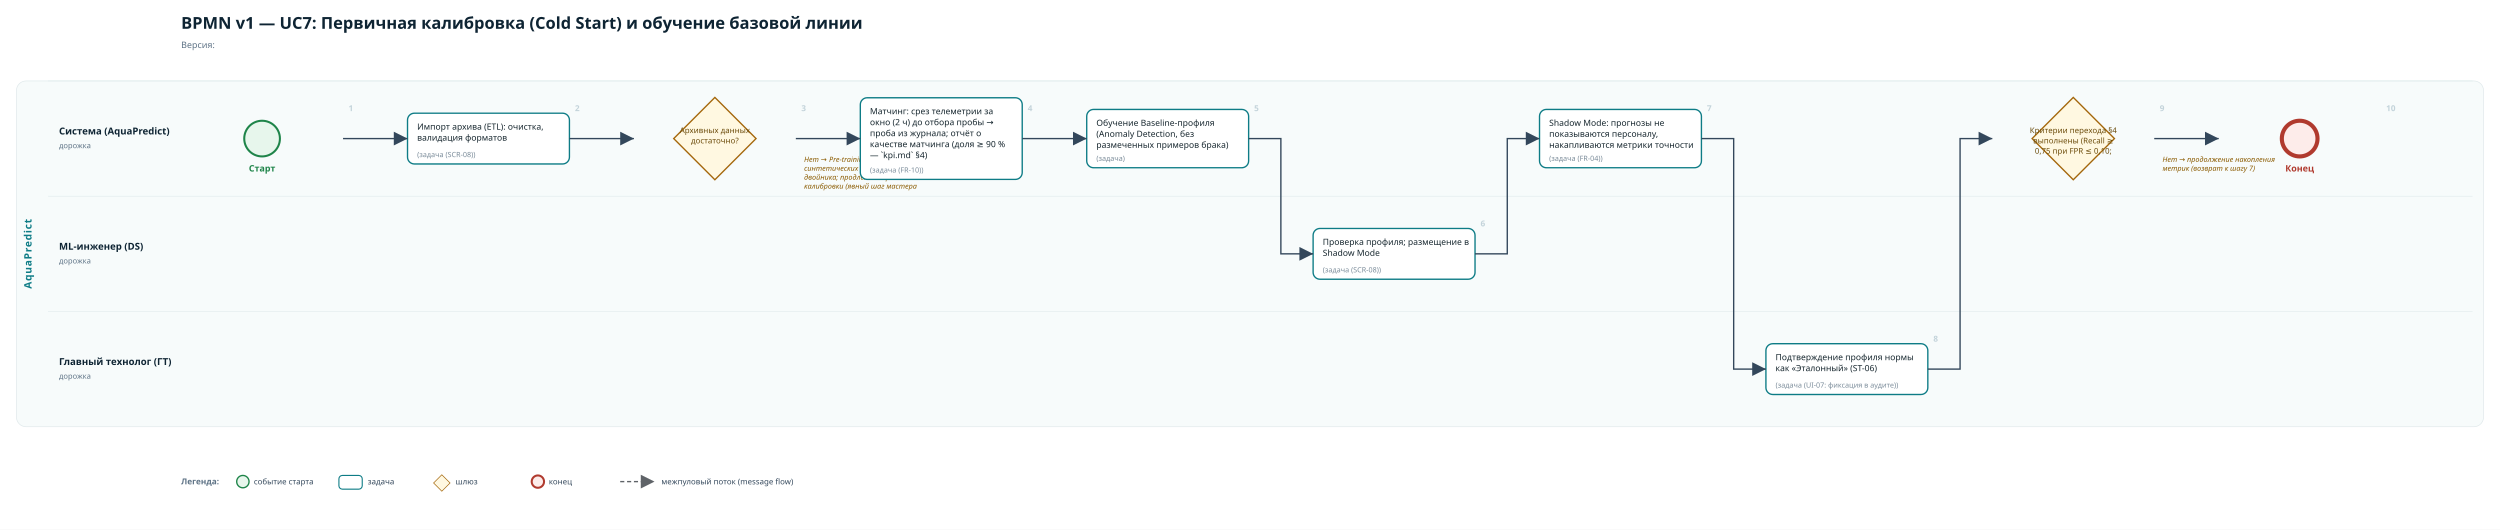
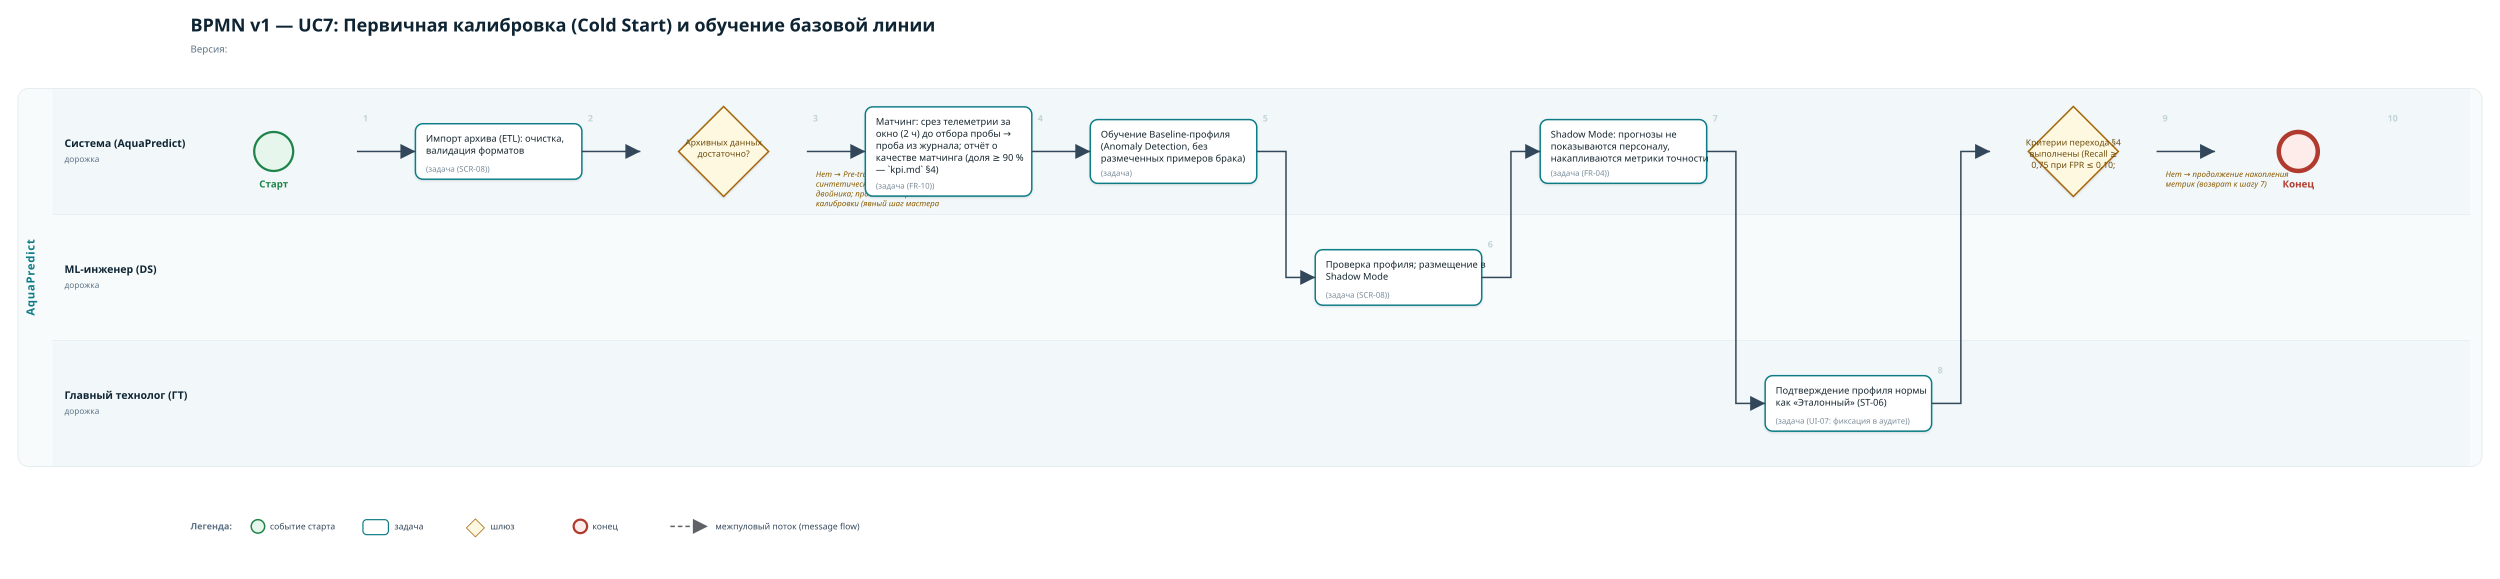
- <svg xmlns="http://www.w3.org/2000/svg" viewBox="0 0 3644 772" width="3644" height="772" font-family="Manrope, Segoe UI, system-ui, sans-serif">
+ <svg xmlns="http://www.w3.org/2000/svg" viewBox="0 0 3334 772" width="3334" height="772" font-family="Manrope, Segoe UI, system-ui, sans-serif">
  <defs>
    <marker id="arr" markerWidth="12" markerHeight="12" refX="10" refY="5" orient="auto">
      <path d="M0,0 L10,5 L0,10 z" fill="#33475b" />
    </marker>
    <marker id="arrm" markerWidth="12" markerHeight="12" refX="10" refY="5" orient="auto">
      <path d="M0,0 L10,5 L0,10 z" fill="#5f6368" />
    </marker>
+     <filter id="sh" x="-12%" y="-12%" width="130%" height="130%">
+       <feDropShadow dx="0" dy="1.5" stdDeviation="2" flood-color="#0e2433" flood-opacity="0.12" />
+     </filter>
  </defs>
-   <rect x="0" y="0" width="3644" height="772" fill="#ffffff" />
-   <text x="264" y="42" font-family="Unbounded, Manrope, sans-serif" font-size="24" font-weight="700" fill="#0e2433">BPMN v1 — UC7: Первичная калибровка (Cold Start) и обучение базовой линии</text>
-   <text x="264" y="70" font-size="13" fill="#5d7285">Версия:</text>
-   <rect x="24" y="118" width="3596" height="504" rx="14" fill="#f7fbfb" stroke="#dfe8ea" />
+   <rect x="0" y="0" width="3334" height="772" fill="#ffffff" />
+   <text x="254" y="42" font-family="Unbounded, Manrope, sans-serif" font-size="24" font-weight="700" fill="#0e2433">BPMN v1 — UC7: Первичная калибровка (Cold Start) и обучение базовой линии</text>
+   <text x="254" y="70" font-size="13" fill="#5d7285">Версия:</text>
+   <rect x="24" y="118" width="3286" height="504" rx="14" fill="#f7fbfb" stroke="#dfe8ea" />
  <text transform="translate(46,370.0) rotate(-90)" text-anchor="middle" font-family="Unbounded, Manrope, sans-serif" font-size="15" font-weight="700" fill="#0e7c86" letter-spacing="1">AquaPredict</text>
-   <line x1="70" y1="118" x2="3604" y2="118" stroke="#e3ecee" />
+   <rect x="70" y="118" width="3224" height="168" fill="#eef6f7" opacity="0.55" />
+   <line x1="70" y1="118" x2="3294" y2="118" stroke="#e3ecee" />
  <text x="86" y="196.0" font-size="14" font-weight="700" fill="#0e2433">Система (AquaPredict)</text>
  <text x="86" y="216.0" font-size="11" fill="#5d7285">дорожка</text>
-   <line x1="70" y1="286" x2="3604" y2="286" stroke="#e3ecee" />
+   <line x1="70" y1="286" x2="3294" y2="286" stroke="#e3ecee" />
  <text x="86" y="364.0" font-size="14" font-weight="700" fill="#0e2433">ML-инженер (DS)</text>
  <text x="86" y="384.0" font-size="11" fill="#5d7285">дорожка</text>
-   <line x1="70" y1="454" x2="3604" y2="454" stroke="#e3ecee" />
+   <rect x="70" y="454" width="3224" height="168" fill="#eef6f7" opacity="0.55" />
+   <line x1="70" y1="454" x2="3294" y2="454" stroke="#e3ecee" />
  <text x="86" y="532.0" font-size="14" font-weight="700" fill="#0e2433">Главный технолог (ГТ)</text>
  <text x="86" y="552.0" font-size="11" fill="#5d7285">дорожка</text>
-   <circle cx="382.0" cy="202.0" r="26" fill="#e7f6ec" stroke="#1e8449" stroke-width="3" />
-   <text x="382.0" y="250.0" text-anchor="middle" font-size="13" font-weight="700" fill="#1e8449">Старт</text>
-   <text x="508" y="162.0" font-size="12" font-weight="800" fill="#c3d3da">1</text>
-   <rect x="594" y="165.0" width="236" height="74" rx="10" fill="#ffffff" stroke="#0e7c86" stroke-width="2" />
-   <text x="608" y="189.0" font-size="12.5" fill="#16262e">Импорт архива (ETL): очистка,</text>
-   <text x="608" y="205.0" font-size="12.5" fill="#16262e">валидация форматов</text>
-   <text x="608" y="229.0" font-size="10.5" fill="#7a8b99">(задача (SCR-08))</text>
-   <text x="838" y="162.0" font-size="12" font-weight="800" fill="#c3d3da">2</text>
-   <path d="M1042.0 142.0 L1102.0 202.0 L1042.0 262.0 L982.0 202.0 Z" fill="#fff8e1" stroke="#a3660a" stroke-width="2" />
-   <text x="1042.0" y="194.0" text-anchor="middle" font-size="11.5" fill="#6b4b0a">Архивных данных</text>
-   <text x="1042.0" y="209.0" text-anchor="middle" font-size="11.5" fill="#6b4b0a">достаточно?</text>
-   <text x="1168" y="162.0" font-size="12" font-weight="800" fill="#c3d3da">3</text>
-   <text x="1172" y="236.0" font-size="10.5" font-style="italic" fill="#8a5a00">Нет → Pre-training на</text>
-   <text x="1172" y="249.0" font-size="10.5" font-style="italic" fill="#8a5a00">синтетических данных цифрового</text>
-   <text x="1172" y="262.0" font-size="10.5" font-style="italic" fill="#8a5a00">двойника; продление периода</text>
-   <text x="1172" y="275.0" font-size="10.5" font-style="italic" fill="#8a5a00">калибровки (явный шаг мастера</text>
-   <rect x="1254" y="142.5" width="236" height="119" rx="10" fill="#ffffff" stroke="#0e7c86" stroke-width="2" />
-   <text x="1268" y="166.5" font-size="12.5" fill="#16262e">Матчинг: срез телеметрии за</text>
-   <text x="1268" y="182.5" font-size="12.5" fill="#16262e">окно (2 ч) до отбора пробы →</text>
-   <text x="1268" y="198.5" font-size="12.5" fill="#16262e">проба из журнала; отчёт о</text>
-   <text x="1268" y="214.5" font-size="12.5" fill="#16262e">качестве матчинга (доля ≥ 90 %</text>
-   <text x="1268" y="230.5" font-size="12.5" fill="#16262e">— `kpi.md` §4)</text>
-   <text x="1268" y="251.5" font-size="10.5" fill="#7a8b99">(задача (FR-10))</text>
-   <text x="1498" y="162.0" font-size="12" font-weight="800" fill="#c3d3da">4</text>
-   <rect x="1584" y="159.5" width="236" height="85" rx="10" fill="#ffffff" stroke="#0e7c86" stroke-width="2" />
-   <text x="1598" y="183.5" font-size="12.5" fill="#16262e">Обучение Baseline-профиля</text>
-   <text x="1598" y="199.5" font-size="12.5" fill="#16262e">(Anomaly Detection, без</text>
-   <text x="1598" y="215.5" font-size="12.5" fill="#16262e">размеченных примеров брака)</text>
-   <text x="1598" y="234.5" font-size="10.5" fill="#7a8b99">(задача)</text>
-   <text x="1828" y="162.0" font-size="12" font-weight="800" fill="#c3d3da">5</text>
-   <rect x="1914" y="333.0" width="236" height="74" rx="10" fill="#ffffff" stroke="#0e7c86" stroke-width="2" />
-   <text x="1928" y="357.0" font-size="12.5" fill="#16262e">Проверка профиля; размещение в</text>
-   <text x="1928" y="373.0" font-size="12.5" fill="#16262e">Shadow Mode</text>
-   <text x="1928" y="397.0" font-size="10.5" fill="#7a8b99">(задача (SCR-08))</text>
-   <text x="2158" y="330.0" font-size="12" font-weight="800" fill="#c3d3da">6</text>
-   <rect x="2244" y="159.5" width="236" height="85" rx="10" fill="#ffffff" stroke="#0e7c86" stroke-width="2" />
-   <text x="2258" y="183.5" font-size="12.5" fill="#16262e">Shadow Mode: прогнозы не</text>
-   <text x="2258" y="199.5" font-size="12.5" fill="#16262e">показываются персоналу,</text>
-   <text x="2258" y="215.5" font-size="12.5" fill="#16262e">накапливаются метрики точности</text>
-   <text x="2258" y="234.5" font-size="10.5" fill="#7a8b99">(задача (FR-04))</text>
-   <text x="2488" y="162.0" font-size="12" font-weight="800" fill="#c3d3da">7</text>
-   <rect x="2574" y="501.0" width="236" height="74" rx="10" fill="#ffffff" stroke="#0e7c86" stroke-width="2" />
-   <text x="2588" y="525.0" font-size="12.5" fill="#16262e">Подтверждение профиля нормы</text>
-   <text x="2588" y="541.0" font-size="12.5" fill="#16262e">как «Эталонный» (ST-06)</text>
-   <text x="2588" y="565.0" font-size="10.5" fill="#7a8b99">(задача (UI-07: фиксация в аудите))</text>
-   <text x="2818" y="498.0" font-size="12" font-weight="800" fill="#c3d3da">8</text>
-   <path d="M3022.0 142.0 L3082.0 202.0 L3022.0 262.0 L2962.0 202.0 Z" fill="#fff8e1" stroke="#a3660a" stroke-width="2" />
-   <text x="3022.0" y="194.0" text-anchor="middle" font-size="11.5" fill="#6b4b0a">Критерии перехода §4</text>
-   <text x="3022.0" y="209.0" text-anchor="middle" font-size="11.5" fill="#6b4b0a">выполнены (Recall ≥</text>
-   <text x="3022.0" y="224.0" text-anchor="middle" font-size="11.5" fill="#6b4b0a">0,75 при FPR ≤ 0,10;</text>
-   <text x="3148" y="162.0" font-size="12" font-weight="800" fill="#c3d3da">9</text>
-   <text x="3152" y="236.0" font-size="10.5" font-style="italic" fill="#8a5a00">Нет → продолжение накопления</text>
-   <text x="3152" y="249.0" font-size="10.5" font-style="italic" fill="#8a5a00">метрик (возврат к шагу 7)</text>
-   <circle cx="3352.0" cy="202.0" r="26" fill="#fdecea" stroke="#b03a2e" stroke-width="6" />
-   <text x="3352.0" y="250.0" text-anchor="middle" font-size="13" font-weight="700" fill="#b03a2e">Конец</text>
-   <text x="3478" y="162.0" font-size="12" font-weight="800" fill="#c3d3da">10</text>
-   <path d="M500 202.0 H547.0 V202.0 H594" fill="none" stroke="#33475b" stroke-width="2" marker-end="url(#arr)" />
-   <path d="M830 202.0 H877.0 V202.0 H924" fill="none" stroke="#33475b" stroke-width="2" marker-end="url(#arr)" />
-   <path d="M1160 202.0 H1207.0 V202.0 H1254" fill="none" stroke="#33475b" stroke-width="2" marker-end="url(#arr)" />
-   <path d="M1490 202.0 H1537.0 V202.0 H1584" fill="none" stroke="#33475b" stroke-width="2" marker-end="url(#arr)" />
-   <path d="M1820 202.0 H1867.0 V370.0 H1914" fill="none" stroke="#33475b" stroke-width="2" marker-end="url(#arr)" />
-   <path d="M2150 370.0 H2197.0 V202.0 H2244" fill="none" stroke="#33475b" stroke-width="2" marker-end="url(#arr)" />
-   <path d="M2480 202.0 H2527.0 V538.0 H2574" fill="none" stroke="#33475b" stroke-width="2" marker-end="url(#arr)" />
-   <path d="M2810 538.0 H2857.0 V202.0 H2904" fill="none" stroke="#33475b" stroke-width="2" marker-end="url(#arr)" />
-   <path d="M3140 202.0 H3187.0 V202.0 H3234" fill="none" stroke="#33475b" stroke-width="2" marker-end="url(#arr)" />
-   <text x="264" y="706" font-size="12" font-weight="700" fill="#5d7285">Легенда:</text>
-   <circle cx="354" cy="702" r="9" fill="#e7f6ec" stroke="#1e8449" stroke-width="2" />
-   <text x="370" y="706" font-size="11.5" fill="#33475b">событие старта</text>
-   <rect x="494" y="693" width="34" height="20" rx="5" fill="#ffffff" stroke="#0e7c86" stroke-width="1.6" />
-   <text x="536" y="706" font-size="11.5" fill="#33475b">задача</text>
-   <path d="M644 692 l12 12 l-12 12 l-12 -12 z" fill="#fff8e1" stroke="#a3660a" />
-   <text x="664" y="706" font-size="11.5" fill="#33475b">шлюз</text>
-   <circle cx="784" cy="702" r="9" fill="#fdecea" stroke="#b03a2e" stroke-width="3" />
-   <text x="800" y="706" font-size="11.5" fill="#33475b">конец</text>
-   <line x1="904" y1="702" x2="954" y2="702" stroke="#5f6368" stroke-width="2" stroke-dasharray="6 4" marker-end="url(#arrm)" />
-   <text x="964" y="706" font-size="11.5" fill="#33475b">межпуловый поток (message flow)</text>
+   <circle cx="365.0" cy="202.0" r="26" fill="#e7f6ec" stroke="#1e8449" stroke-width="3" />
+   <text x="365.0" y="250.0" text-anchor="middle" font-size="13" font-weight="700" fill="#1e8449">Старт</text>
+   <text x="484" y="162.0" font-size="12" font-weight="800" fill="#c3d3da">1</text>
+   <rect x="554" y="165.0" width="222" height="74" rx="10" fill="#ffffff" stroke="#0e7c86" stroke-width="2" filter="url(#sh)" />
+   <text x="568" y="189.0" font-size="12.5" fill="#16262e">Импорт архива (ETL): очистка,</text>
+   <text x="568" y="205.0" font-size="12.5" fill="#16262e">валидация форматов</text>
+   <text x="568" y="229.0" font-size="10.5" fill="#7a8b99">(задача (SCR-08))</text>
+   <text x="784" y="162.0" font-size="12" font-weight="800" fill="#c3d3da">2</text>
+   <path d="M965.0 142.0 L1025.0 202.0 L965.0 262.0 L905.0 202.0 Z" fill="#fff8e1" stroke="#a3660a" stroke-width="2" filter="url(#sh)" />
+   <text x="965.0" y="194.0" text-anchor="middle" font-size="11.5" fill="#6b4b0a">Архивных данных</text>
+   <text x="965.0" y="209.0" text-anchor="middle" font-size="11.5" fill="#6b4b0a">достаточно?</text>
+   <text x="1084" y="162.0" font-size="12" font-weight="800" fill="#c3d3da">3</text>
+   <text x="1088" y="236.0" font-size="10.5" font-style="italic" fill="#8a5a00">Нет → Pre-training на</text>
+   <text x="1088" y="249.0" font-size="10.5" font-style="italic" fill="#8a5a00">синтетических данных цифрового</text>
+   <text x="1088" y="262.0" font-size="10.5" font-style="italic" fill="#8a5a00">двойника; продление периода</text>
+   <text x="1088" y="275.0" font-size="10.5" font-style="italic" fill="#8a5a00">калибровки (явный шаг мастера</text>
+   <rect x="1154" y="142.5" width="222" height="119" rx="10" fill="#ffffff" stroke="#0e7c86" stroke-width="2" filter="url(#sh)" />
+   <text x="1168" y="166.5" font-size="12.5" fill="#16262e">Матчинг: срез телеметрии за</text>
+   <text x="1168" y="182.5" font-size="12.5" fill="#16262e">окно (2 ч) до отбора пробы →</text>
+   <text x="1168" y="198.5" font-size="12.5" fill="#16262e">проба из журнала; отчёт о</text>
+   <text x="1168" y="214.5" font-size="12.5" fill="#16262e">качестве матчинга (доля ≥ 90 %</text>
+   <text x="1168" y="230.5" font-size="12.5" fill="#16262e">— `kpi.md` §4)</text>
+   <text x="1168" y="251.5" font-size="10.5" fill="#7a8b99">(задача (FR-10))</text>
+   <text x="1384" y="162.0" font-size="12" font-weight="800" fill="#c3d3da">4</text>
+   <rect x="1454" y="159.5" width="222" height="85" rx="10" fill="#ffffff" stroke="#0e7c86" stroke-width="2" filter="url(#sh)" />
+   <text x="1468" y="183.5" font-size="12.5" fill="#16262e">Обучение Baseline-профиля</text>
+   <text x="1468" y="199.5" font-size="12.5" fill="#16262e">(Anomaly Detection, без</text>
+   <text x="1468" y="215.5" font-size="12.5" fill="#16262e">размеченных примеров брака)</text>
+   <text x="1468" y="234.5" font-size="10.5" fill="#7a8b99">(задача)</text>
+   <text x="1684" y="162.0" font-size="12" font-weight="800" fill="#c3d3da">5</text>
+   <rect x="1754" y="333.0" width="222" height="74" rx="10" fill="#ffffff" stroke="#0e7c86" stroke-width="2" filter="url(#sh)" />
+   <text x="1768" y="357.0" font-size="12.5" fill="#16262e">Проверка профиля; размещение в</text>
+   <text x="1768" y="373.0" font-size="12.5" fill="#16262e">Shadow Mode</text>
+   <text x="1768" y="397.0" font-size="10.5" fill="#7a8b99">(задача (SCR-08))</text>
+   <text x="1984" y="330.0" font-size="12" font-weight="800" fill="#c3d3da">6</text>
+   <rect x="2054" y="159.5" width="222" height="85" rx="10" fill="#ffffff" stroke="#0e7c86" stroke-width="2" filter="url(#sh)" />
+   <text x="2068" y="183.5" font-size="12.5" fill="#16262e">Shadow Mode: прогнозы не</text>
+   <text x="2068" y="199.5" font-size="12.5" fill="#16262e">показываются персоналу,</text>
+   <text x="2068" y="215.5" font-size="12.5" fill="#16262e">накапливаются метрики точности</text>
+   <text x="2068" y="234.5" font-size="10.5" fill="#7a8b99">(задача (FR-04))</text>
+   <text x="2284" y="162.0" font-size="12" font-weight="800" fill="#c3d3da">7</text>
+   <rect x="2354" y="501.0" width="222" height="74" rx="10" fill="#ffffff" stroke="#0e7c86" stroke-width="2" filter="url(#sh)" />
+   <text x="2368" y="525.0" font-size="12.5" fill="#16262e">Подтверждение профиля нормы</text>
+   <text x="2368" y="541.0" font-size="12.5" fill="#16262e">как «Эталонный» (ST-06)</text>
+   <text x="2368" y="565.0" font-size="10.5" fill="#7a8b99">(задача (UI-07: фиксация в аудите))</text>
+   <text x="2584" y="498.0" font-size="12" font-weight="800" fill="#c3d3da">8</text>
+   <path d="M2765.0 142.0 L2825.0 202.0 L2765.0 262.0 L2705.0 202.0 Z" fill="#fff8e1" stroke="#a3660a" stroke-width="2" filter="url(#sh)" />
+   <text x="2765.0" y="194.0" text-anchor="middle" font-size="11.5" fill="#6b4b0a">Критерии перехода §4</text>
+   <text x="2765.0" y="209.0" text-anchor="middle" font-size="11.5" fill="#6b4b0a">выполнены (Recall ≥</text>
+   <text x="2765.0" y="224.0" text-anchor="middle" font-size="11.5" fill="#6b4b0a">0,75 при FPR ≤ 0,10;</text>
+   <text x="2884" y="162.0" font-size="12" font-weight="800" fill="#c3d3da">9</text>
+   <text x="2888" y="236.0" font-size="10.5" font-style="italic" fill="#8a5a00">Нет → продолжение накопления</text>
+   <text x="2888" y="249.0" font-size="10.5" font-style="italic" fill="#8a5a00">метрик (возврат к шагу 7)</text>
+   <circle cx="3065.0" cy="202.0" r="26" fill="#fdecea" stroke="#b03a2e" stroke-width="6" />
+   <text x="3065.0" y="250.0" text-anchor="middle" font-size="13" font-weight="700" fill="#b03a2e">Конец</text>
+   <text x="3184" y="162.0" font-size="12" font-weight="800" fill="#c3d3da">10</text>
+   <path d="M476 202.0 H515.0 V202.0 H554" fill="none" stroke="#33475b" stroke-width="2" marker-end="url(#arr)" />
+   <path d="M776 202.0 H815.0 V202.0 H854" fill="none" stroke="#33475b" stroke-width="2" marker-end="url(#arr)" />
+   <path d="M1076 202.0 H1115.0 V202.0 H1154" fill="none" stroke="#33475b" stroke-width="2" marker-end="url(#arr)" />
+   <path d="M1376 202.0 H1415.0 V202.0 H1454" fill="none" stroke="#33475b" stroke-width="2" marker-end="url(#arr)" />
+   <path d="M1676 202.0 H1715.0 V370.0 H1754" fill="none" stroke="#33475b" stroke-width="2" marker-end="url(#arr)" />
+   <path d="M1976 370.0 H2015.0 V202.0 H2054" fill="none" stroke="#33475b" stroke-width="2" marker-end="url(#arr)" />
+   <path d="M2276 202.0 H2315.0 V538.0 H2354" fill="none" stroke="#33475b" stroke-width="2" marker-end="url(#arr)" />
+   <path d="M2576 538.0 H2615.0 V202.0 H2654" fill="none" stroke="#33475b" stroke-width="2" marker-end="url(#arr)" />
+   <path d="M2876 202.0 H2915.0 V202.0 H2954" fill="none" stroke="#33475b" stroke-width="2" marker-end="url(#arr)" />
+   <text x="254" y="706" font-size="12" font-weight="700" fill="#5d7285">Легенда:</text>
+   <circle cx="344" cy="702" r="9" fill="#e7f6ec" stroke="#1e8449" stroke-width="2" />
+   <text x="360" y="706" font-size="11.5" fill="#33475b">событие старта</text>
+   <rect x="484" y="693" width="34" height="20" rx="5" fill="#ffffff" stroke="#0e7c86" stroke-width="1.6" />
+   <text x="526" y="706" font-size="11.5" fill="#33475b">задача</text>
+   <path d="M634 692 l12 12 l-12 12 l-12 -12 z" fill="#fff8e1" stroke="#a3660a" />
+   <text x="654" y="706" font-size="11.5" fill="#33475b">шлюз</text>
+   <circle cx="774" cy="702" r="9" fill="#fdecea" stroke="#b03a2e" stroke-width="3" />
+   <text x="790" y="706" font-size="11.5" fill="#33475b">конец</text>
+   <line x1="894" y1="702" x2="944" y2="702" stroke="#5f6368" stroke-width="2" stroke-dasharray="6 4" marker-end="url(#arrm)" />
+   <text x="954" y="706" font-size="11.5" fill="#33475b">межпуловый поток (message flow)</text>
</svg>
